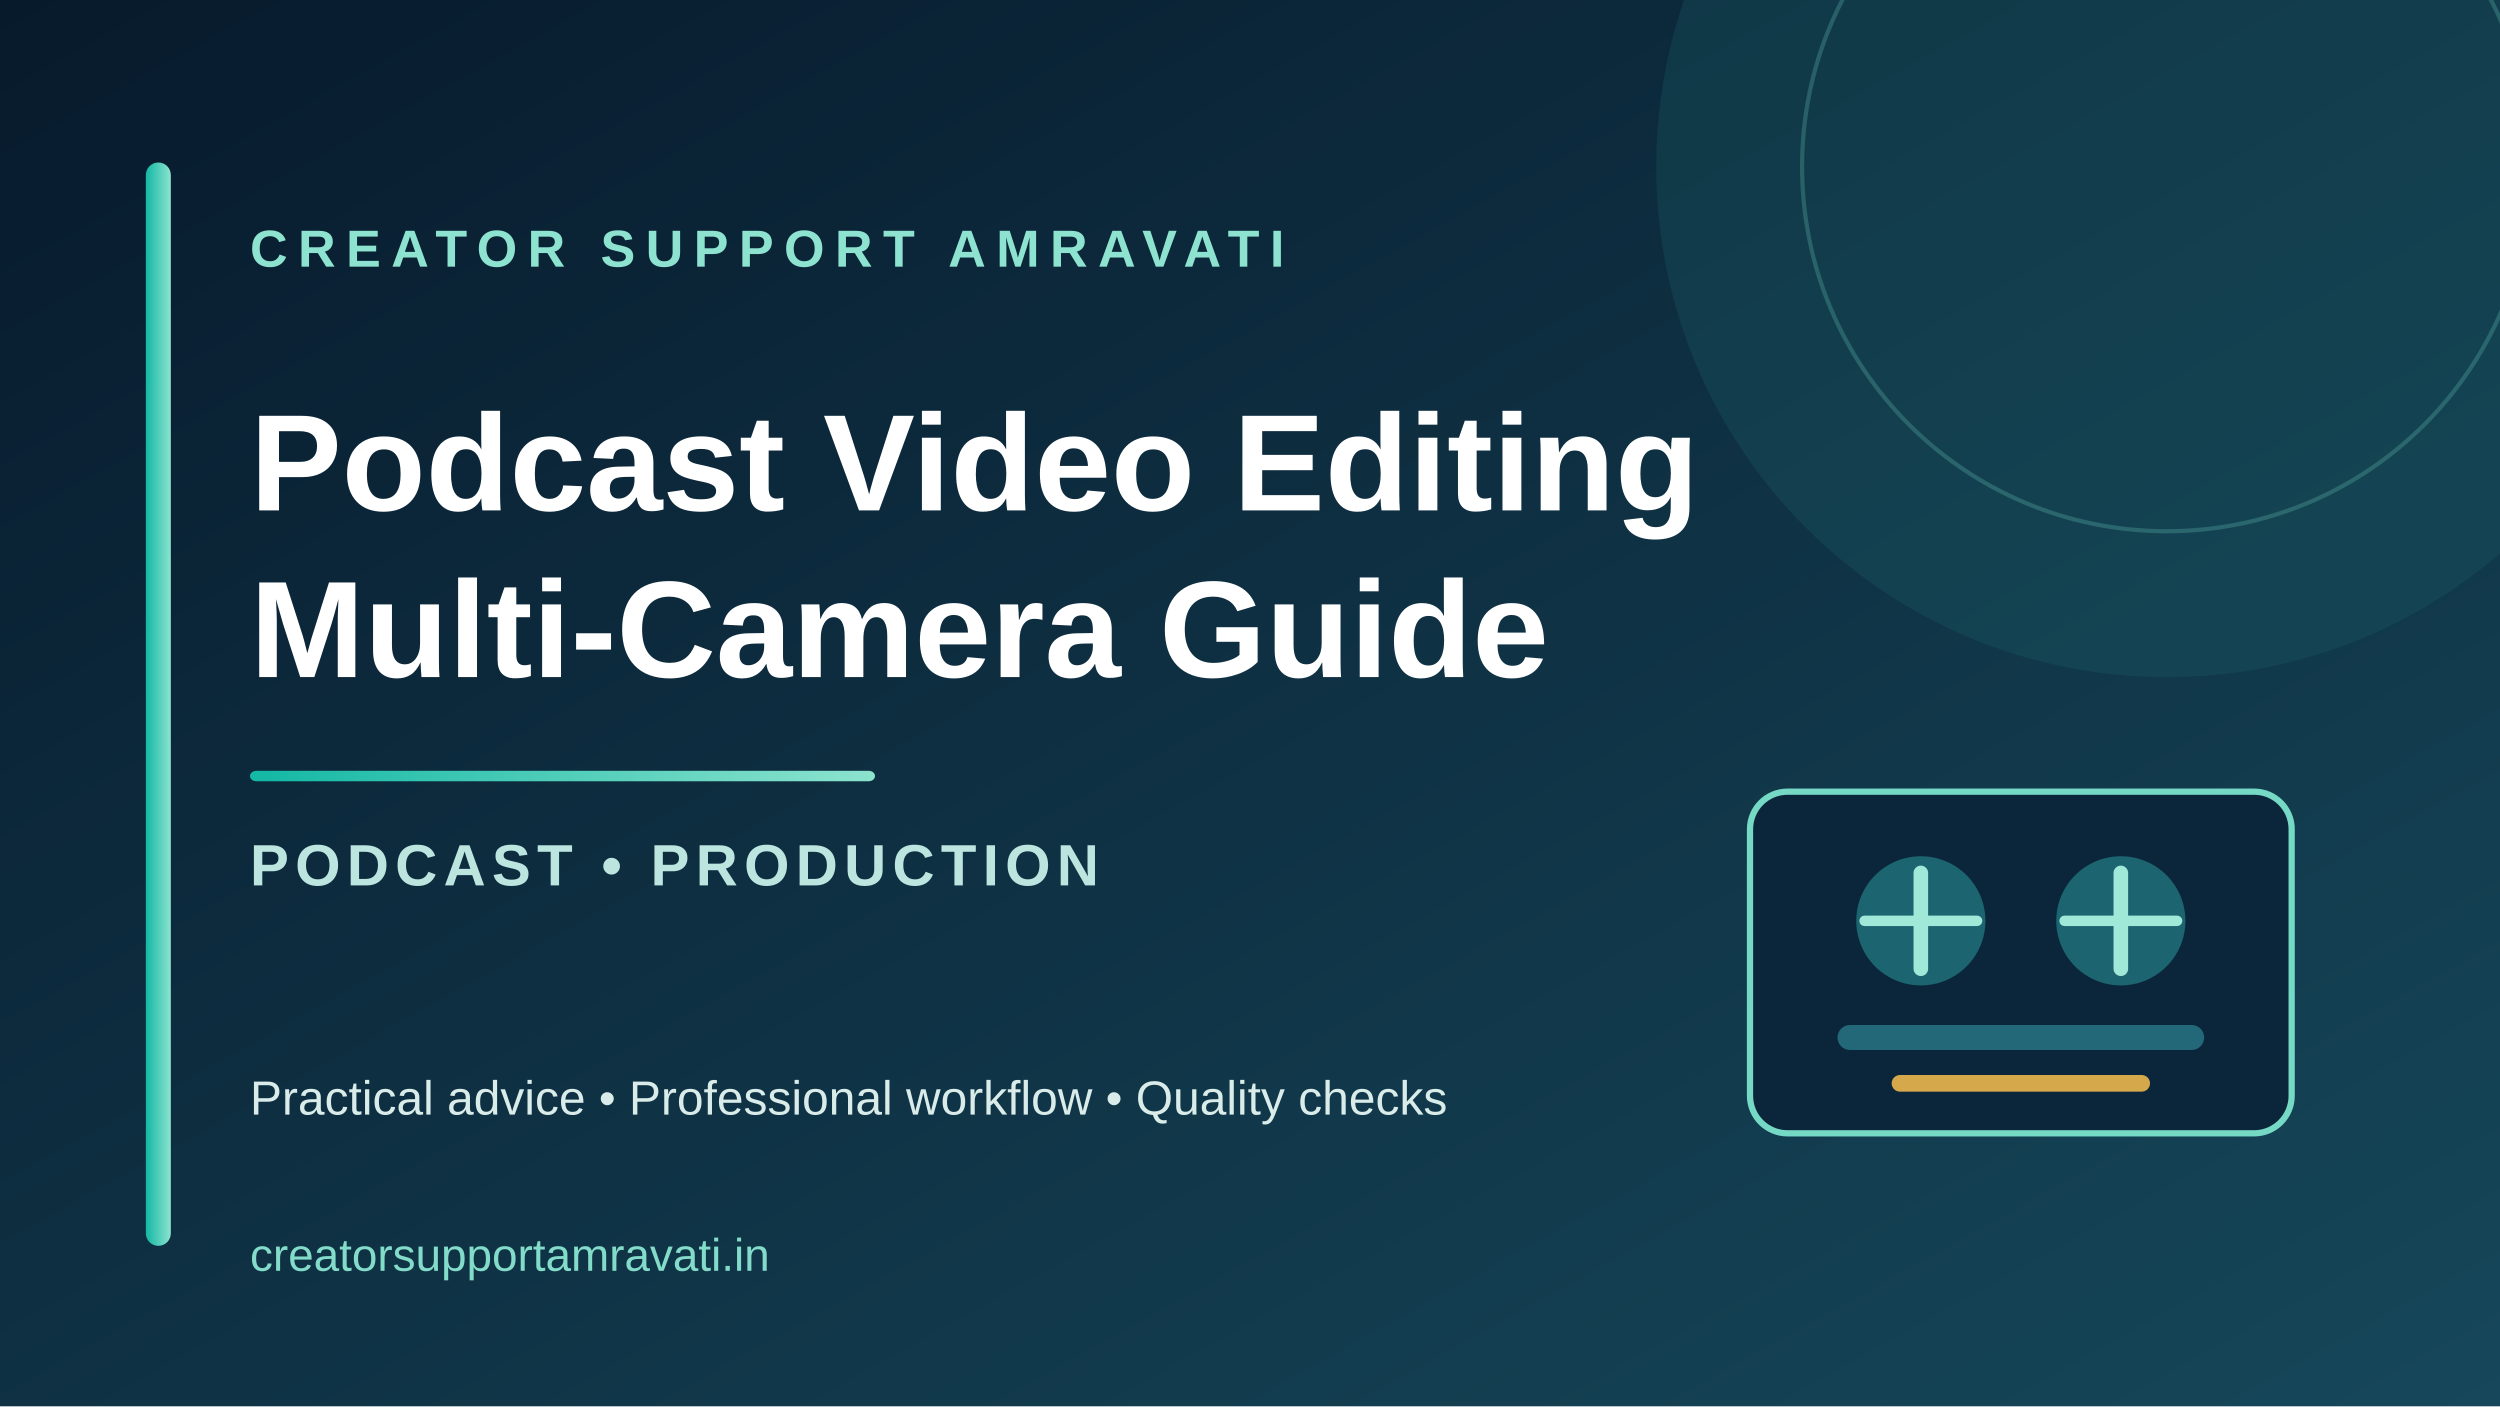
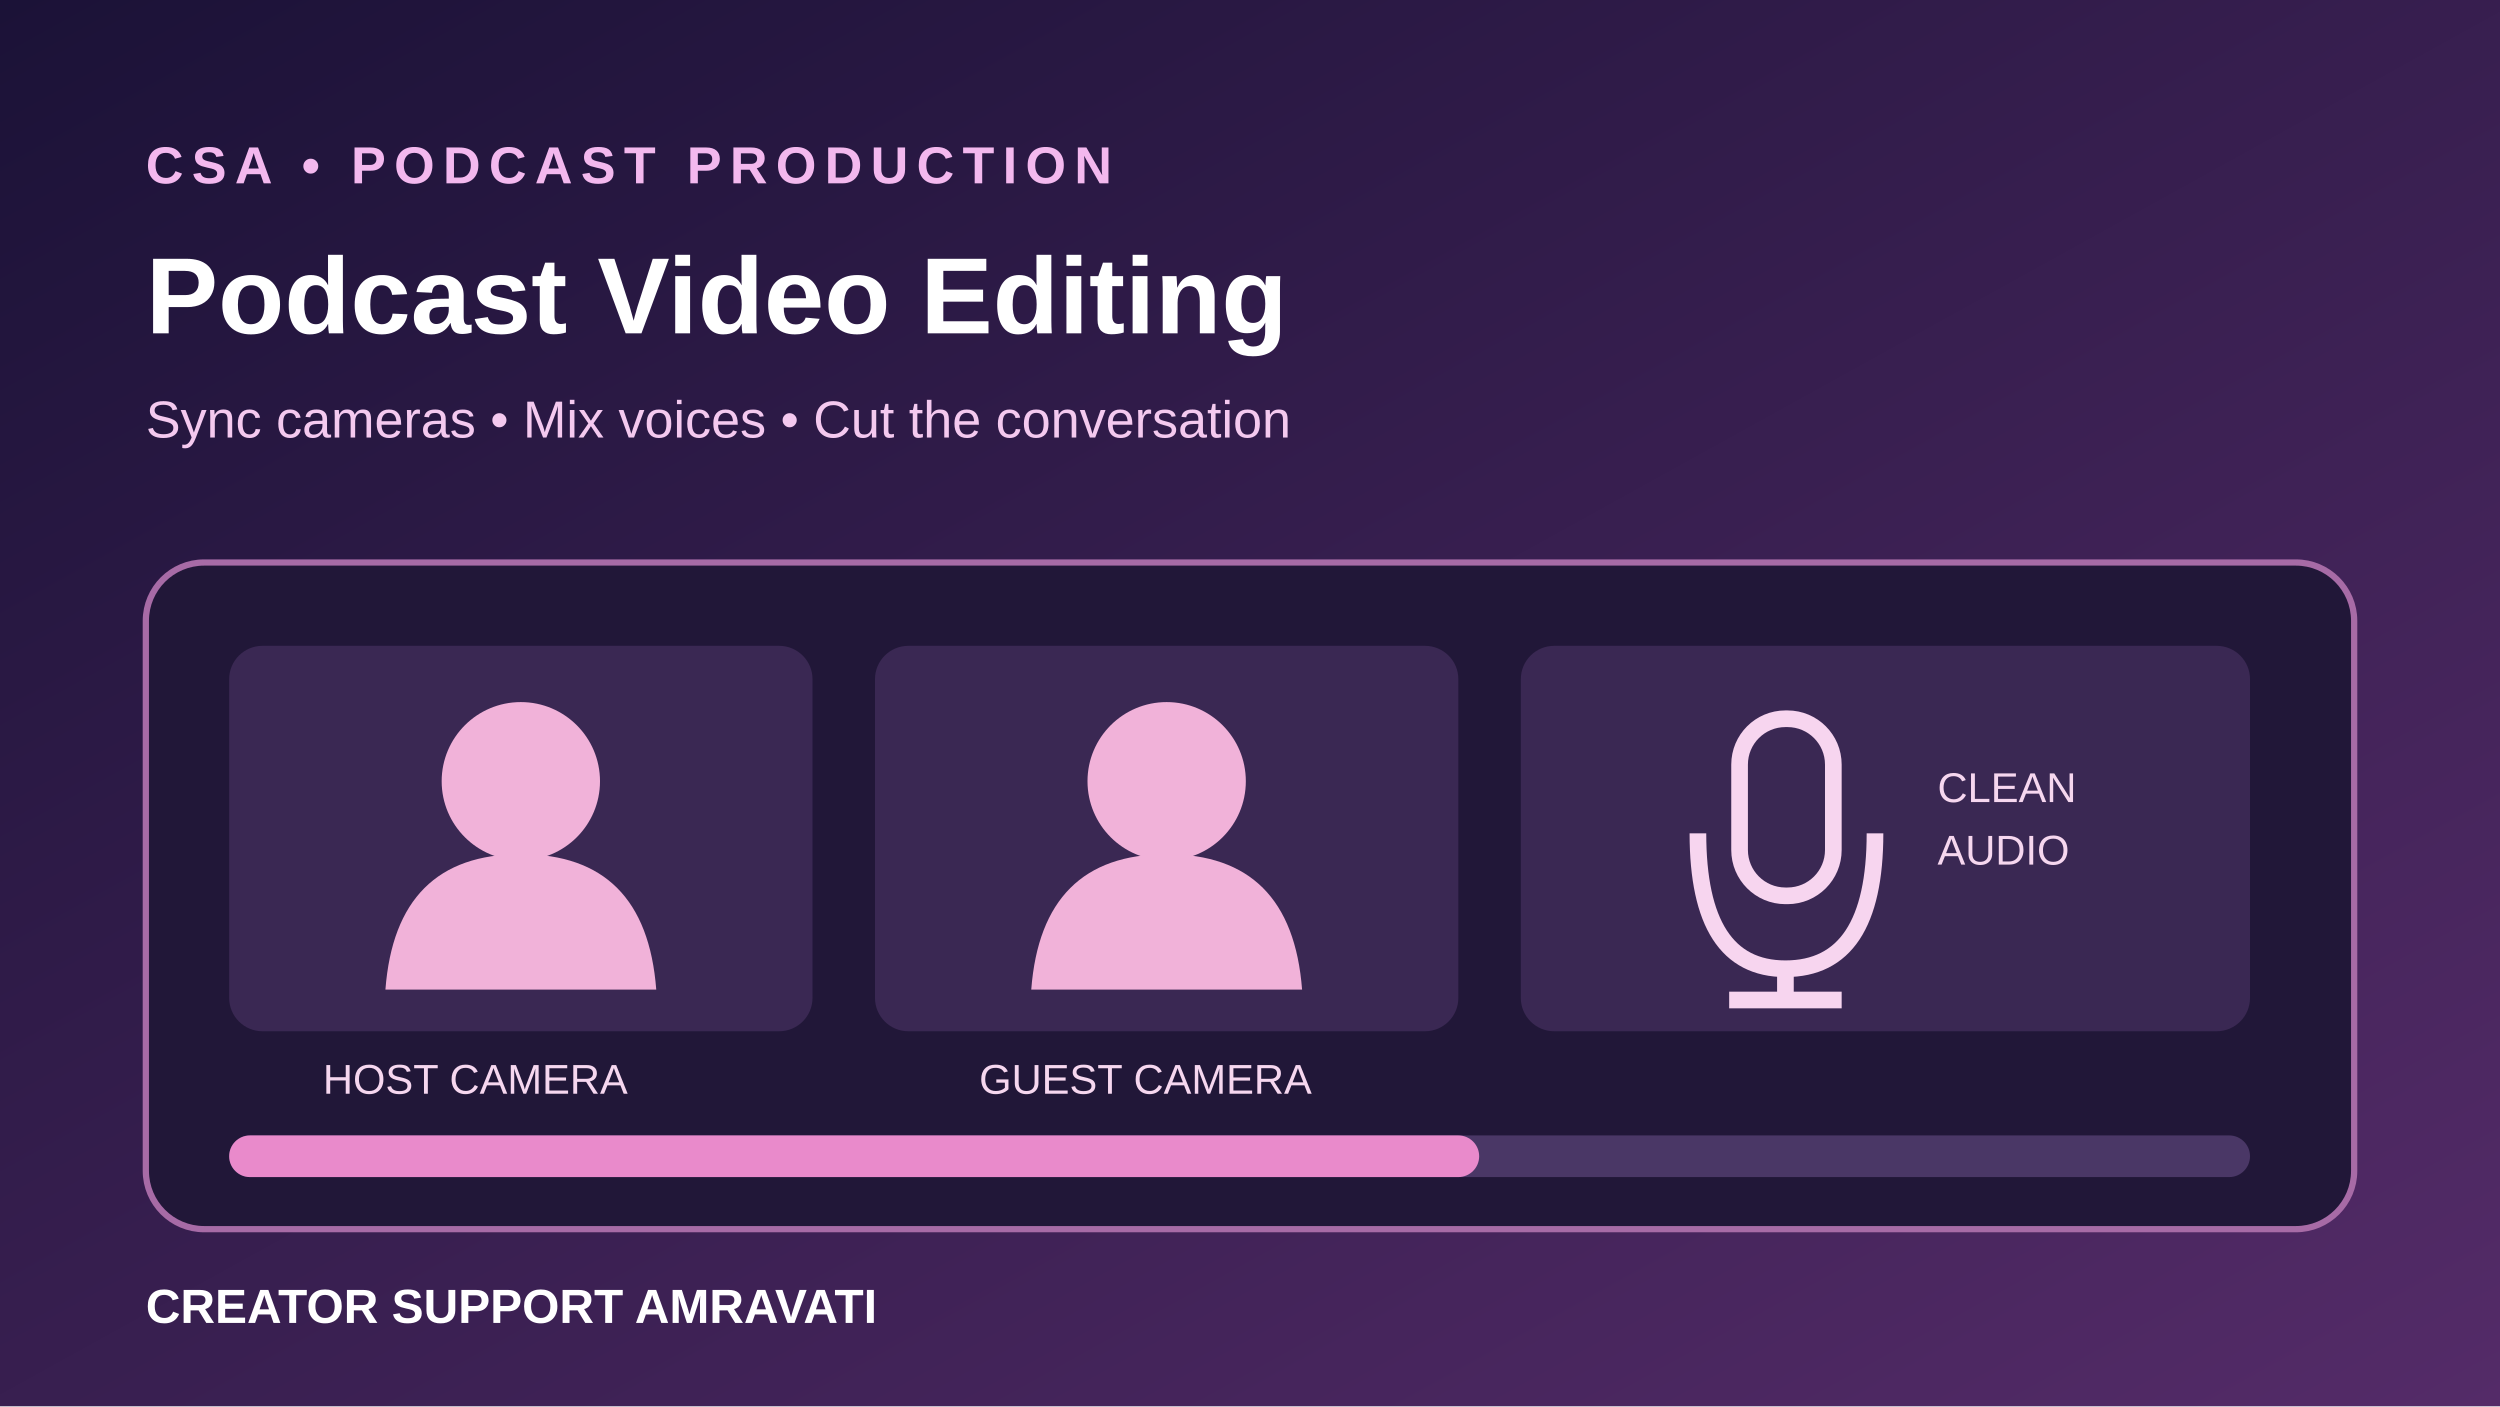
- <svg xmlns="http://www.w3.org/2000/svg" width="1200" height="675" viewBox="0 0 1200 675" role="img" aria-labelledby="title desc">
+ <svg xmlns="http://www.w3.org/2000/svg" width="1200" height="675" viewBox="0 0 1200 675">
  <defs>
-     <linearGradient id="bg" x1="0" y1="0" x2="1" y2="1">
-       <stop stop-color="#071a2c" />
-       <stop offset="1" stop-color="#16475a" />
-     </linearGradient>
-     <linearGradient id="accent" x1="0" y1="0" x2="1" y2="0">
-       <stop stop-color="#13b8a5" />
-       <stop offset="1" stop-color="#8ce3ce" />
+     <linearGradient id="b" x2="1" y2="1">
+       <stop stop-color="#1b1237" />
+       <stop offset="1" stop-color="#542b68" />
    </linearGradient>
  </defs>
-   <rect width="1200" height="675" fill="url(#bg)" />
-   <circle cx="1040" cy="80" r="245" fill="#1e6c70" opacity=".22" />
-   <circle cx="1040" cy="80" r="175" fill="none" stroke="#6fd4c0" stroke-width="2" opacity=".25" />
-   <rect x="70" y="78" width="12" height="520" rx="6" fill="url(#accent)" />
-   <text x="120" y="128" fill="#8de3d0" font-family="Arial,sans-serif" font-size="25" font-weight="700" letter-spacing="5">CREATOR SUPPORT AMRAVATI</text>
-   <text x="120" y="245" fill="#ffffff" font-family="Arial,sans-serif" font-size="66" font-weight="700">Podcast Video Editing</text>
-   <text x="120" y="325" fill="#ffffff" font-family="Arial,sans-serif" font-size="66" font-weight="700">Multi-Camera Guide</text>
-   <rect x="120" y="370" width="300" height="5" rx="3" fill="url(#accent)" />
-   <text x="120" y="425" fill="#bde5df" font-family="Arial,sans-serif" font-size="28" font-weight="600" letter-spacing="3">PODCAST • PRODUCTION</text>
-   <text x="120" y="535" fill="#d9ece9" font-family="Arial,sans-serif" font-size="23">Practical advice • Professional workflow • Quality checks</text>
-   <g transform="translate(840 380)">
-     <rect x="0" y="0" width="260" height="164" rx="18" fill="#0b263a" stroke="#75d9c5" stroke-width="3" />
-     <circle cx="82" cy="62" r="31" fill="#1b6470" />
-     <circle cx="178" cy="62" r="31" fill="#1b6470" />
-     <path d="M82 39v46M178 39v46" stroke="#a0e8d8" stroke-width="7" stroke-linecap="round" />
-     <path d="M55 62h54M151 62h54" stroke="#a0e8d8" stroke-width="5" stroke-linecap="round" />
-     <rect x="42" y="112" width="176" height="12" rx="6" fill="#236879" />
-     <rect x="68" y="136" width="124" height="8" rx="4" fill="#d6a84c" />
+   <rect width="1200" height="675" fill="url(#b)" />
+   <text x="70" y="88" fill="#f3b8ee" font-family="Arial" font-size="25" font-weight="700" letter-spacing="4">CSA • PODCAST PRODUCTION</text>
+   <text x="70" y="160" fill="#fff" font-family="Arial" font-size="52" font-weight="700">Podcast Video Editing</text>
+   <text x="70" y="210" fill="#f4c9ef" font-family="Arial" font-size="25">Sync cameras • Mix voices • Cut the conversation</text>
+   <rect x="70" y="270" width="1060" height="320" rx="28" fill="#211738" stroke="#a76ba6" stroke-width="3" />
+   <g>
+     <rect x="110" y="310" width="280" height="185" rx="16" fill="#3a2853" />
+     <rect x="420" y="310" width="280" height="185" rx="16" fill="#3a2853" />
+     <rect x="730" y="310" width="350" height="185" rx="16" fill="#3a2853" />
+     <g fill="#f1b2d9">
+       <circle cx="250" cy="375" r="38" />
+       <path d="M185 475 Q190 410 250 410 Q310 410 315 475Z" />
+       <circle cx="560" cy="375" r="38" />
+       <path d="M495 475 Q500 410 560 410 Q620 410 625 475Z" />
+     </g>
+     <g stroke="#f7d5ef" stroke-width="8" fill="none">
+       <rect x="835" y="345" width="45" height="85" rx="22" />
+       <path d="M815 400 Q815 465 857 465 Q900 465 900 400 M857 465V480 M830 480H884" />
+     </g>
+     <text x="155" y="525" fill="#f6d7ef" font-family="Arial" font-size="20">HOST CAMERA</text>
+     <text x="470" y="525" fill="#f6d7ef" font-family="Arial" font-size="20">GUEST CAMERA</text>
+     <text x="930" y="385" fill="#f6d7ef" font-family="Arial" font-size="20">CLEAN</text>
+     <text x="930" y="415" fill="#f6d7ef" font-family="Arial" font-size="20">AUDIO</text>
  </g>
-   <text x="120" y="610" fill="#83dcca" font-family="Arial,sans-serif" font-size="22">creatorsupportamravati.in</text>
+   <rect x="110" y="545" width="970" height="20" rx="10" fill="#4a3766" />
+   <rect x="110" y="545" width="600" height="20" rx="10" fill="#e98acb" />
+   <text x="70" y="635" fill="#fff" font-family="Arial" font-size="23" font-weight="700">CREATOR SUPPORT AMRAVATI</text>
</svg>
